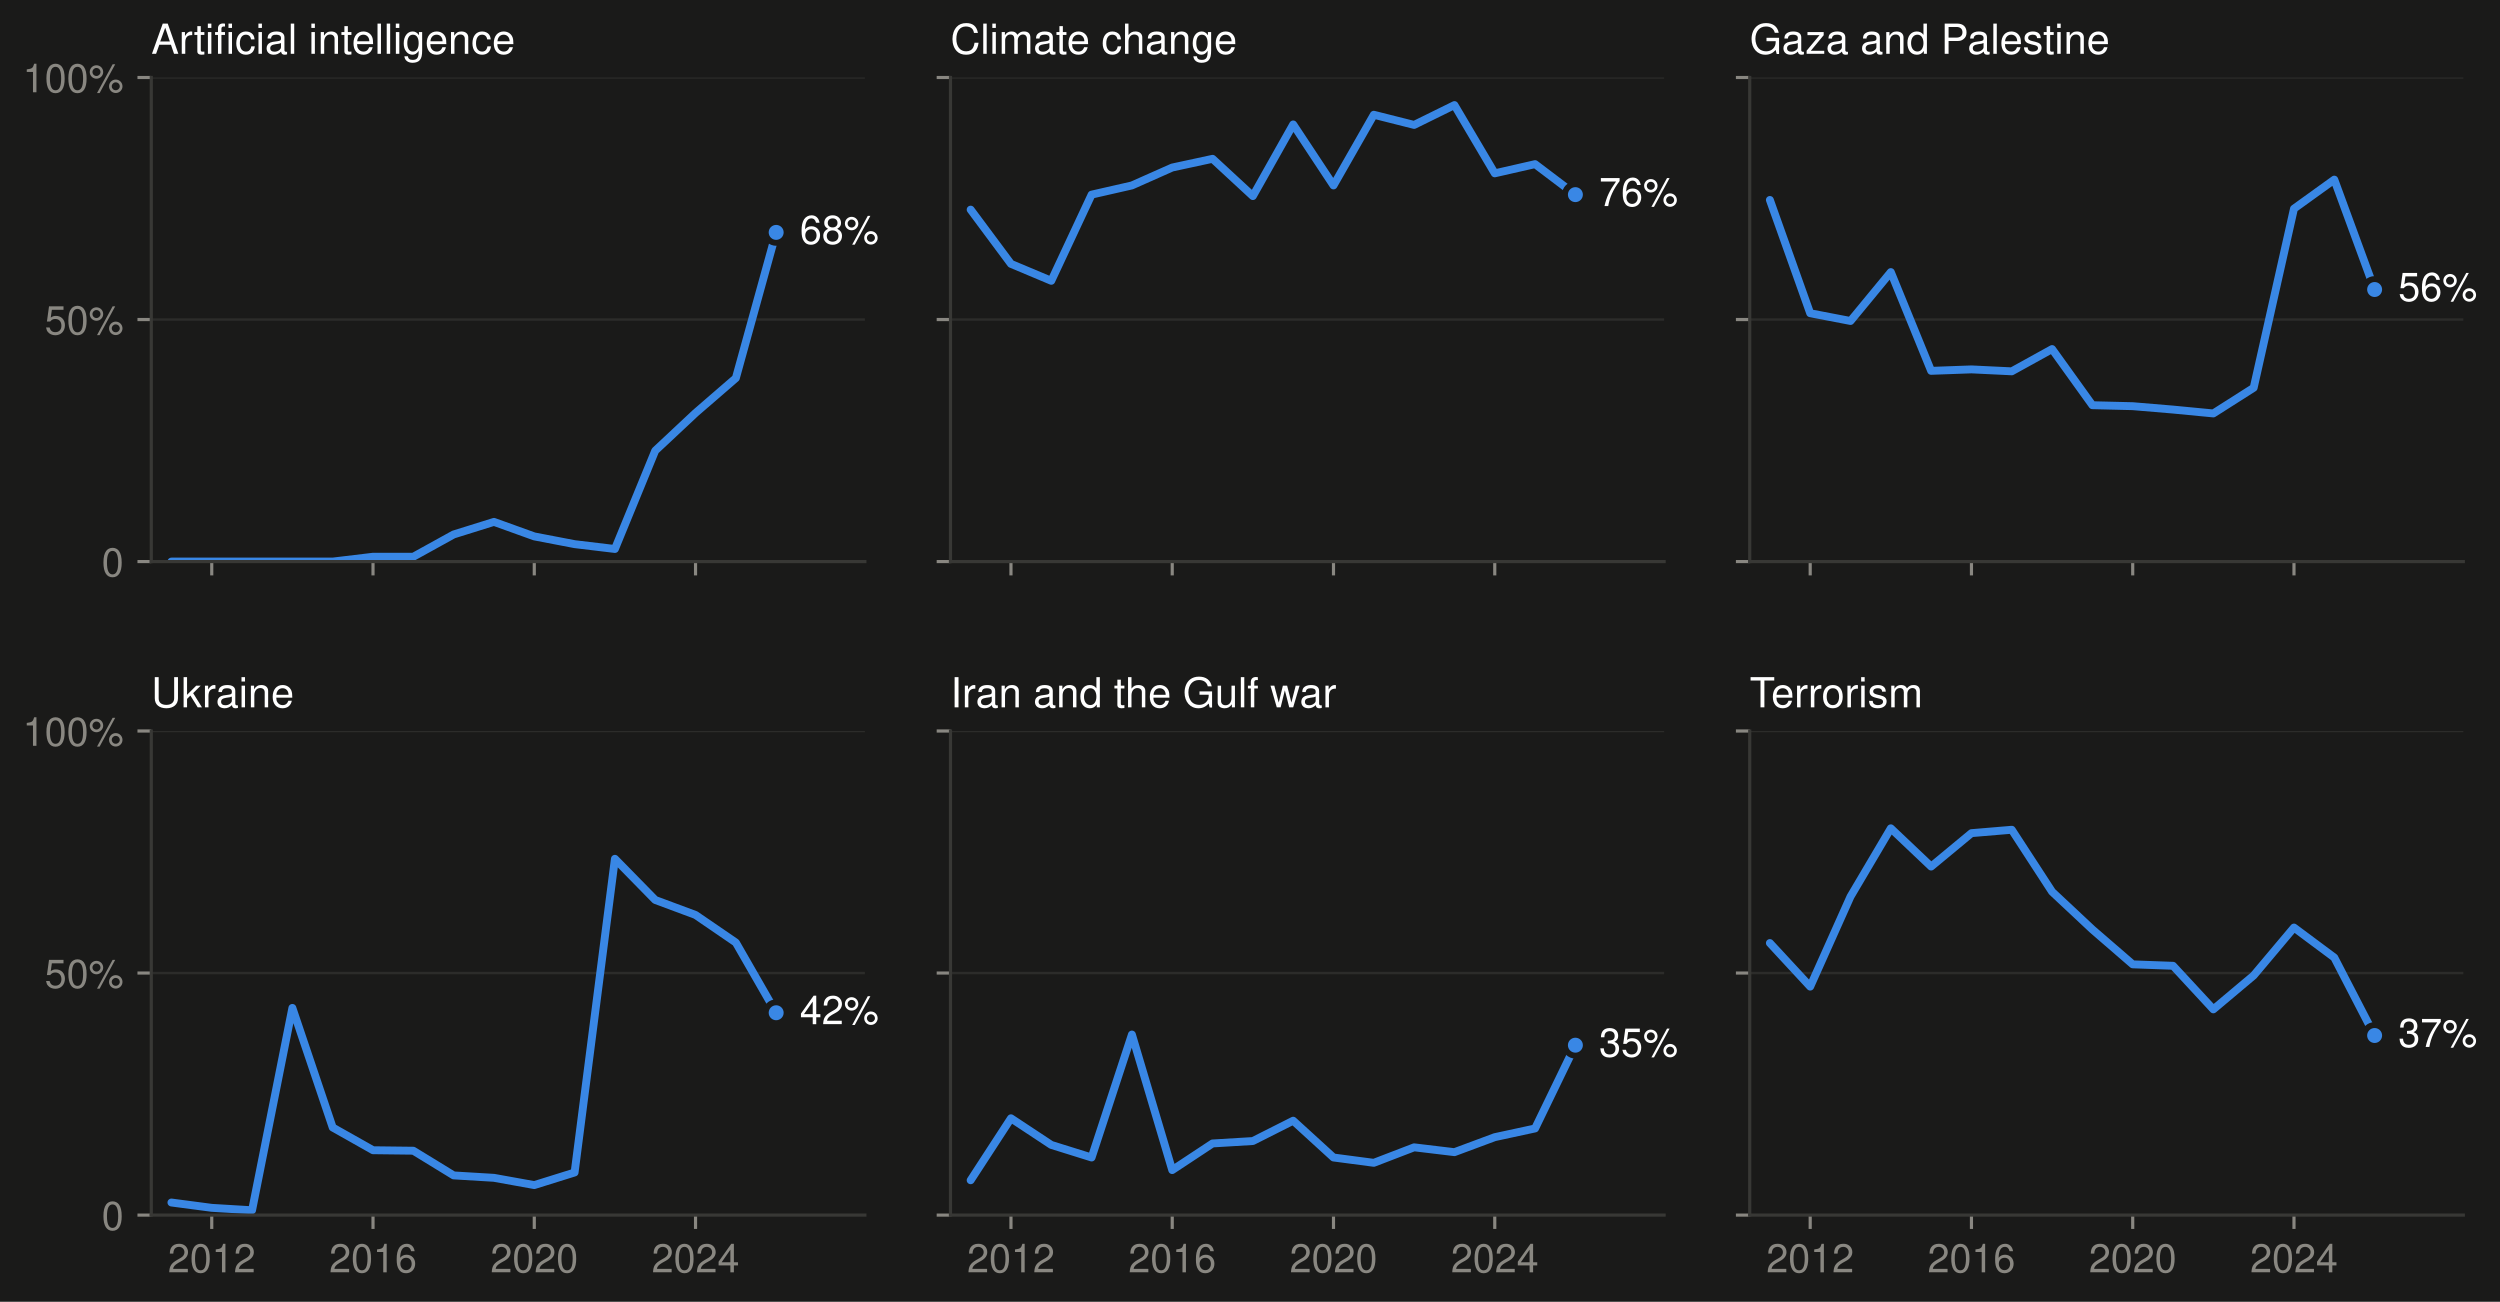
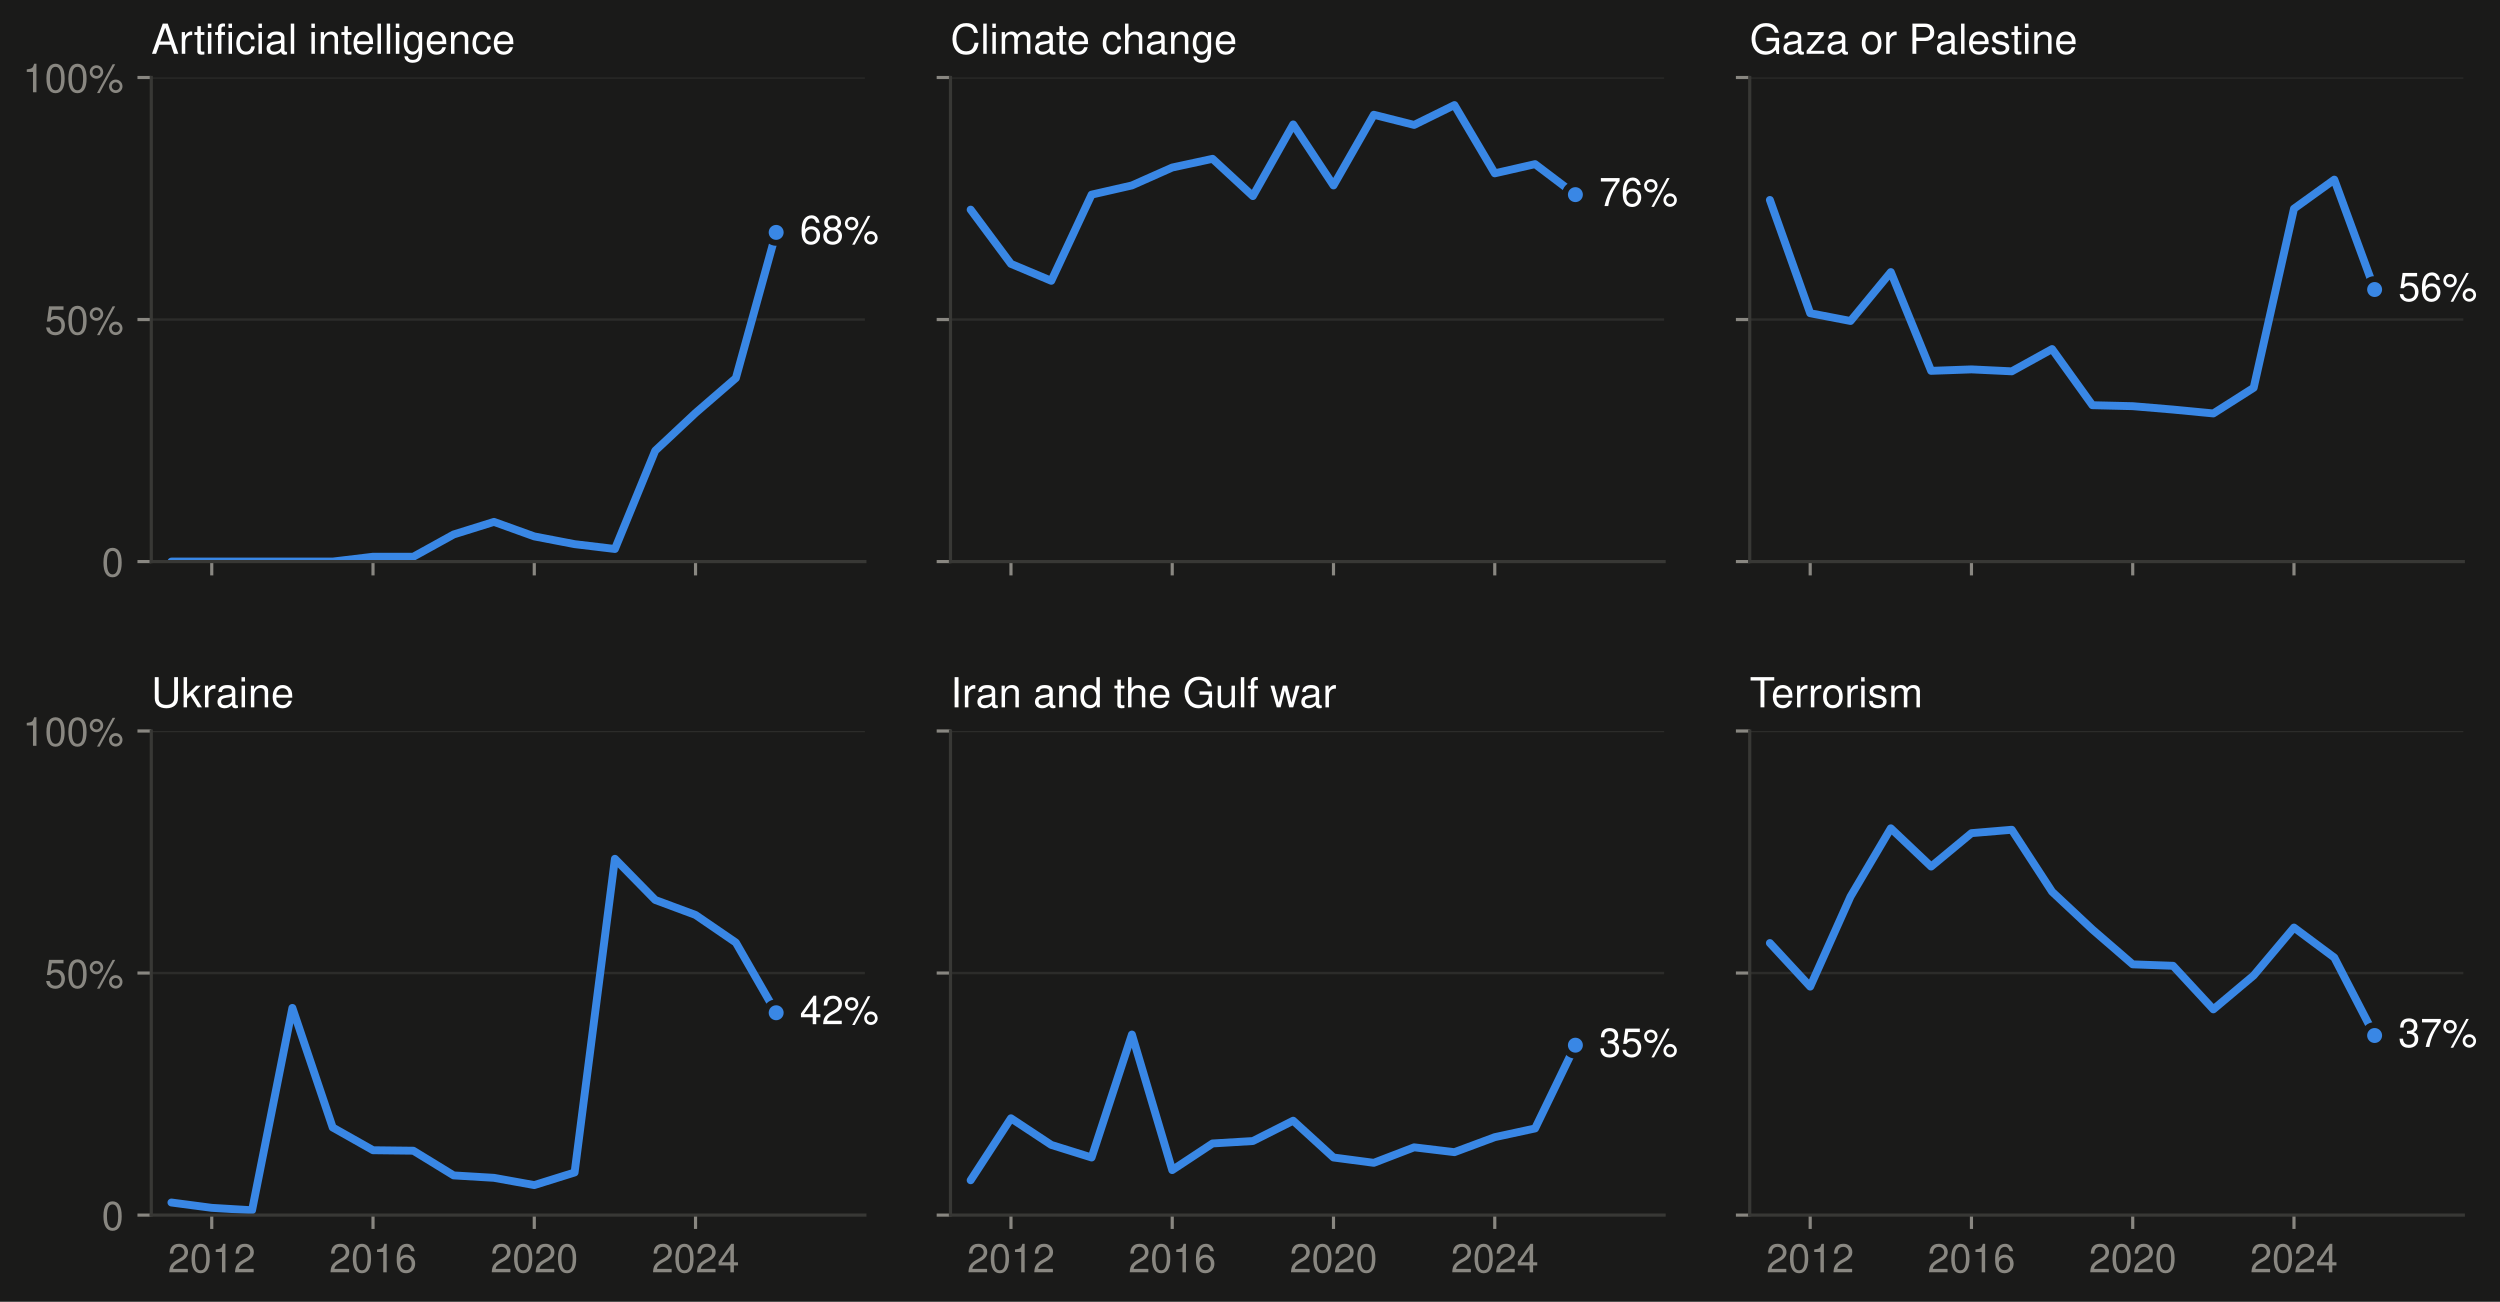
<svg xmlns="http://www.w3.org/2000/svg" xmlns:xlink="http://www.w3.org/1999/xlink" width="633.533pt" height="329.882pt" viewBox="0 0 633.533 329.882" version="1.1">
  <defs>
    <style type="text/css">*{stroke-linejoin: round; stroke-linecap: butt}</style>
  </defs>
  <g id="figure_1">
    <g id="patch_1">
      <path d="M 0 329.882  L 633.533 329.882  L 633.533 0  L 0 0  z " style="fill: #1a1a19" />
    </g>
    <g id="axes_1">
      <g id="patch_2">
        <path d="M 38.335 142.311  L 219.168 142.311  L 219.168 19.635  L 38.335 19.635  z " style="fill: #1a1a19" />
      </g>
      <g id="matplotlib.axis_1">
        <g id="xtick_1">
          <g id="line2d_1">
            <defs>
-               <path id="ma726ae2554" d="M 0 0  L 0 3.5  " style="stroke: #898781; stroke-width: 0.8" />
+               <path id="mb87c944e09" d="M 0 0  L 0 3.5  " style="stroke: #898781; stroke-width: 0.8" />
            </defs>
            <g>
-               <use xlink:href="#ma726ae2554" x="53.66" y="142.311" style="fill: #898781; stroke: #898781; stroke-width: 0.8" />
+               <use xlink:href="#mb87c944e09" x="53.66" y="142.311" style="fill: #898781; stroke: #898781; stroke-width: 0.8" />
            </g>
          </g>
        </g>
        <g id="xtick_2">
          <g id="line2d_2">
            <g>
-               <use xlink:href="#ma726ae2554" x="94.526" y="142.311" style="fill: #898781; stroke: #898781; stroke-width: 0.8" />
+               <use xlink:href="#mb87c944e09" x="94.526" y="142.311" style="fill: #898781; stroke: #898781; stroke-width: 0.8" />
            </g>
          </g>
        </g>
        <g id="xtick_3">
          <g id="line2d_3">
            <g>
-               <use xlink:href="#ma726ae2554" x="135.392" y="142.311" style="fill: #898781; stroke: #898781; stroke-width: 0.8" />
+               <use xlink:href="#mb87c944e09" x="135.392" y="142.311" style="fill: #898781; stroke: #898781; stroke-width: 0.8" />
            </g>
          </g>
        </g>
        <g id="xtick_4">
          <g id="line2d_4">
            <g>
-               <use xlink:href="#ma726ae2554" x="176.259" y="142.311" style="fill: #898781; stroke: #898781; stroke-width: 0.8" />
+               <use xlink:href="#mb87c944e09" x="176.259" y="142.311" style="fill: #898781; stroke: #898781; stroke-width: 0.8" />
            </g>
          </g>
        </g>
      </g>
      <g id="matplotlib.axis_2">
        <g id="ytick_1">
          <g id="line2d_5">
-             <path d="M 38.335 142.311  L 219.168 142.311  " clip-path="url(#pd59f620075)" style="fill: none; stroke: #2c2c2a; stroke-width: 0.6; stroke-linecap: square" />
+             <path d="M 38.335 142.311  L 219.168 142.311  " clip-path="url(#p9c3b462bc4)" style="fill: none; stroke: #2c2c2a; stroke-width: 0.6; stroke-linecap: square" />
          </g>
          <g id="line2d_6">
            <defs>
-               <path id="mee23d00503" d="M 0 0  L -3.5 0  " style="stroke: #898781; stroke-width: 0.8" />
+               <path id="m03879d7b79" d="M 0 0  L -3.5 0  " style="stroke: #898781; stroke-width: 0.8" />
            </defs>
            <g>
-               <use xlink:href="#mee23d00503" x="38.335" y="142.311" style="fill: #898781; stroke: #898781; stroke-width: 0.8" />
+               <use xlink:href="#m03879d7b79" x="38.335" y="142.311" style="fill: #898781; stroke: #898781; stroke-width: 0.8" />
            </g>
          </g>
          <g id="text_1">
            <text style="font-size: 10px; font-family: 'system-ui', '-apple-system', 'Segoe UI', 'Helvetica', 'Arial', 'DejaVu Sans', sans-serif; text-anchor: end; fill: #898781" x="31.335" y="146.061" transform="rotate(-0 31.335 146.0607)">0</text>
          </g>
        </g>
        <g id="ytick_2">
          <g id="line2d_7">
-             <path d="M 38.335 80.973  L 219.168 80.973  " clip-path="url(#pd59f620075)" style="fill: none; stroke: #2c2c2a; stroke-width: 0.6; stroke-linecap: square" />
+             <path d="M 38.335 80.973  L 219.168 80.973  " clip-path="url(#p9c3b462bc4)" style="fill: none; stroke: #2c2c2a; stroke-width: 0.6; stroke-linecap: square" />
          </g>
          <g id="line2d_8">
            <g>
-               <use xlink:href="#mee23d00503" x="38.335" y="80.973" style="fill: #898781; stroke: #898781; stroke-width: 0.8" />
+               <use xlink:href="#m03879d7b79" x="38.335" y="80.973" style="fill: #898781; stroke: #898781; stroke-width: 0.8" />
            </g>
          </g>
          <g id="text_2">
            <text style="font-size: 10px; font-family: 'system-ui', '-apple-system', 'Segoe UI', 'Helvetica', 'Arial', 'DejaVu Sans', sans-serif; text-anchor: end; fill: #898781" x="31.335" y="84.723" transform="rotate(-0 31.335 84.72287)">50%</text>
          </g>
        </g>
        <g id="ytick_3">
          <g id="line2d_9">
-             <path d="M 38.335 19.635  L 219.168 19.635  " clip-path="url(#pd59f620075)" style="fill: none; stroke: #2c2c2a; stroke-width: 0.6; stroke-linecap: square" />
+             <path d="M 38.335 19.635  L 219.168 19.635  " clip-path="url(#p9c3b462bc4)" style="fill: none; stroke: #2c2c2a; stroke-width: 0.6; stroke-linecap: square" />
          </g>
          <g id="line2d_10">
            <g>
-               <use xlink:href="#mee23d00503" x="38.335" y="19.635" style="fill: #898781; stroke: #898781; stroke-width: 0.8" />
+               <use xlink:href="#m03879d7b79" x="38.335" y="19.635" style="fill: #898781; stroke: #898781; stroke-width: 0.8" />
            </g>
          </g>
          <g id="text_3">
            <text style="font-size: 10px; font-family: 'system-ui', '-apple-system', 'Segoe UI', 'Helvetica', 'Arial', 'DejaVu Sans', sans-serif; text-anchor: end; fill: #898781" x="31.335" y="23.385" transform="rotate(-0 31.335 23.385)">100%</text>
          </g>
        </g>
      </g>
      <g id="line2d_11">
-         <path d="M 43.443 142.311  L 53.66 142.311  L 63.876 142.311  L 74.093 142.311  L 84.31 142.311  L 94.526 141.084  L 104.743 141.084  L 114.959 135.441  L 125.176 132.251  L 135.392 135.932  L 145.609 137.894  L 155.826 139.121  L 166.042 114.218  L 176.259 104.649  L 186.475 95.817  L 196.692 58.891  " clip-path="url(#pd59f620075)" style="fill: none; stroke: #3987e5; stroke-width: 2; stroke-linecap: round" />
+         <path d="M 43.443 142.311  L 53.66 142.311  L 63.876 142.311  L 74.093 142.311  L 84.31 142.311  L 94.526 141.084  L 104.743 141.084  L 114.959 135.441  L 125.176 132.251  L 135.392 135.932  L 145.609 137.894  L 155.826 139.121  L 166.042 114.218  L 176.259 104.649  L 186.475 95.817  L 196.692 58.891  " clip-path="url(#p9c3b462bc4)" style="fill: none; stroke: #3987e5; stroke-width: 2; stroke-linecap: round" />
      </g>
      <g id="patch_3">
        <path d="M 38.335 142.311  L 38.335 19.635  " style="fill: none; stroke: #383835; stroke-width: 0.8; stroke-linejoin: miter; stroke-linecap: square" />
      </g>
      <g id="patch_4">
        <path d="M 38.335 142.311  L 219.168 142.311  " style="fill: none; stroke: #383835; stroke-width: 0.8; stroke-linejoin: miter; stroke-linecap: square" />
      </g>
      <g id="PathCollection_1">
        <defs>
-           <path id="m881132ca81" d="M 0 2.646  C 0.702 2.646 1.375 2.367 1.871 1.871  C 2.367 1.375 2.646 0.702 2.646 0  C 2.646 -0.702 2.367 -1.375 1.871 -1.871  C 1.375 -2.367 0.702 -2.646 0 -2.646  C -0.702 -2.646 -1.375 -2.367 -1.871 -1.871  C -2.367 -1.375 -2.646 -0.702 -2.646 0  C -2.646 0.702 -2.367 1.375 -1.871 1.871  C -1.375 2.367 -0.702 2.646 0 2.646  z " style="stroke: #1a1a19; stroke-width: 1.5" />
+           <path id="mc6aaed400e" d="M 0 2.646  C 0.702 2.646 1.375 2.367 1.871 1.871  C 2.367 1.375 2.646 0.702 2.646 0  C 2.646 -0.702 2.367 -1.375 1.871 -1.871  C 1.375 -2.367 0.702 -2.646 0 -2.646  C -0.702 -2.646 -1.375 -2.367 -1.871 -1.871  C -2.367 -1.375 -2.646 -0.702 -2.646 0  C -2.646 0.702 -2.367 1.375 -1.871 1.871  C -1.375 2.367 -0.702 2.646 0 2.646  z " style="stroke: #1a1a19; stroke-width: 1.5" />
        </defs>
-         <g clip-path="url(#pd59f620075)">
-           <use xlink:href="#m881132ca81" x="196.692" y="58.891" style="fill: #3987e5; stroke: #1a1a19; stroke-width: 1.5" />
+         <g clip-path="url(#p9c3b462bc4)">
+           <use xlink:href="#mc6aaed400e" x="196.692" y="58.891" style="fill: #3987e5; stroke: #1a1a19; stroke-width: 1.5" />
        </g>
      </g>
      <g id="text_4">
        <text style="font-size: 10px; font-family: 'system-ui', '-apple-system', 'Segoe UI', 'Helvetica', 'Arial', 'DejaVu Sans', sans-serif; text-anchor: start; fill: #ffffff" x="202.692" y="61.792" transform="rotate(-0 202.6919 61.79163)">68%</text>
      </g>
      <g id="text_5">
        <text style="font-size: 10.5px; font-family: 'system-ui', '-apple-system', 'Segoe UI', 'Helvetica', 'Arial', 'DejaVu Sans', sans-serif; text-anchor: start; fill: #ffffff" x="38.335" y="13.635" transform="rotate(-0 38.335 13.635)">Artificial intelligence</text>
      </g>
    </g>
    <g id="axes_2">
      <g id="patch_5">
        <path d="M 240.868 142.311  L 421.702 142.311  L 421.702 19.635  L 240.868 19.635  z " style="fill: #1a1a19" />
      </g>
      <g id="matplotlib.axis_3">
        <g id="xtick_5">
          <g id="line2d_12">
            <g>
-               <use xlink:href="#ma726ae2554" x="256.193" y="142.311" style="fill: #898781; stroke: #898781; stroke-width: 0.8" />
+               <use xlink:href="#mb87c944e09" x="256.193" y="142.311" style="fill: #898781; stroke: #898781; stroke-width: 0.8" />
            </g>
          </g>
        </g>
        <g id="xtick_6">
          <g id="line2d_13">
            <g>
-               <use xlink:href="#ma726ae2554" x="297.059" y="142.311" style="fill: #898781; stroke: #898781; stroke-width: 0.8" />
+               <use xlink:href="#mb87c944e09" x="297.059" y="142.311" style="fill: #898781; stroke: #898781; stroke-width: 0.8" />
            </g>
          </g>
        </g>
        <g id="xtick_7">
          <g id="line2d_14">
            <g>
-               <use xlink:href="#ma726ae2554" x="337.926" y="142.311" style="fill: #898781; stroke: #898781; stroke-width: 0.8" />
+               <use xlink:href="#mb87c944e09" x="337.926" y="142.311" style="fill: #898781; stroke: #898781; stroke-width: 0.8" />
            </g>
          </g>
        </g>
        <g id="xtick_8">
          <g id="line2d_15">
            <g>
-               <use xlink:href="#ma726ae2554" x="378.792" y="142.311" style="fill: #898781; stroke: #898781; stroke-width: 0.8" />
+               <use xlink:href="#mb87c944e09" x="378.792" y="142.311" style="fill: #898781; stroke: #898781; stroke-width: 0.8" />
            </g>
          </g>
        </g>
      </g>
      <g id="matplotlib.axis_4">
        <g id="ytick_4">
          <g id="line2d_16">
-             <path d="M 240.868 142.311  L 421.702 142.311  " clip-path="url(#pea422a3d32)" style="fill: none; stroke: #2c2c2a; stroke-width: 0.6; stroke-linecap: square" />
+             <path d="M 240.868 142.311  L 421.702 142.311  " clip-path="url(#pe87f62fcb1)" style="fill: none; stroke: #2c2c2a; stroke-width: 0.6; stroke-linecap: square" />
          </g>
          <g id="line2d_17">
            <g>
-               <use xlink:href="#mee23d00503" x="240.868" y="142.311" style="fill: #898781; stroke: #898781; stroke-width: 0.8" />
+               <use xlink:href="#m03879d7b79" x="240.868" y="142.311" style="fill: #898781; stroke: #898781; stroke-width: 0.8" />
            </g>
          </g>
        </g>
        <g id="ytick_5">
          <g id="line2d_18">
-             <path d="M 240.868 80.973  L 421.702 80.973  " clip-path="url(#pea422a3d32)" style="fill: none; stroke: #2c2c2a; stroke-width: 0.6; stroke-linecap: square" />
+             <path d="M 240.868 80.973  L 421.702 80.973  " clip-path="url(#pe87f62fcb1)" style="fill: none; stroke: #2c2c2a; stroke-width: 0.6; stroke-linecap: square" />
          </g>
          <g id="line2d_19">
            <g>
-               <use xlink:href="#mee23d00503" x="240.868" y="80.973" style="fill: #898781; stroke: #898781; stroke-width: 0.8" />
+               <use xlink:href="#m03879d7b79" x="240.868" y="80.973" style="fill: #898781; stroke: #898781; stroke-width: 0.8" />
            </g>
          </g>
        </g>
        <g id="ytick_6">
          <g id="line2d_20">
-             <path d="M 240.868 19.635  L 421.702 19.635  " clip-path="url(#pea422a3d32)" style="fill: none; stroke: #2c2c2a; stroke-width: 0.6; stroke-linecap: square" />
+             <path d="M 240.868 19.635  L 421.702 19.635  " clip-path="url(#pe87f62fcb1)" style="fill: none; stroke: #2c2c2a; stroke-width: 0.6; stroke-linecap: square" />
          </g>
          <g id="line2d_21">
            <g>
-               <use xlink:href="#mee23d00503" x="240.868" y="19.635" style="fill: #898781; stroke: #898781; stroke-width: 0.8" />
+               <use xlink:href="#m03879d7b79" x="240.868" y="19.635" style="fill: #898781; stroke: #898781; stroke-width: 0.8" />
            </g>
          </g>
        </g>
      </g>
      <g id="line2d_22">
-         <path d="M 245.977 53.125  L 256.193 66.865  L 266.41 71.159  L 276.626 49.323  L 286.843 46.992  L 297.059 42.453  L 307.276 40.245  L 317.493 49.691  L 327.709 31.535  L 337.926 46.992  L 348.142 29.081  L 358.359 31.657  L 368.575 26.628  L 378.792 43.925  L 389.009 41.594  L 399.225 49.323  " clip-path="url(#pea422a3d32)" style="fill: none; stroke: #3987e5; stroke-width: 2; stroke-linecap: round" />
+         <path d="M 245.977 53.125  L 256.193 66.865  L 266.41 71.159  L 276.626 49.323  L 286.843 46.992  L 297.059 42.453  L 307.276 40.245  L 317.493 49.691  L 327.709 31.535  L 337.926 46.992  L 348.142 29.081  L 358.359 31.657  L 368.575 26.628  L 378.792 43.925  L 389.009 41.594  L 399.225 49.323  " clip-path="url(#pe87f62fcb1)" style="fill: none; stroke: #3987e5; stroke-width: 2; stroke-linecap: round" />
      </g>
      <g id="patch_6">
        <path d="M 240.868 142.311  L 240.868 19.635  " style="fill: none; stroke: #383835; stroke-width: 0.8; stroke-linejoin: miter; stroke-linecap: square" />
      </g>
      <g id="patch_7">
        <path d="M 240.868 142.311  L 421.702 142.311  " style="fill: none; stroke: #383835; stroke-width: 0.8; stroke-linejoin: miter; stroke-linecap: square" />
      </g>
      <g id="PathCollection_2">
-         <g clip-path="url(#pea422a3d32)">
-           <use xlink:href="#m881132ca81" x="399.225" y="49.323" style="fill: #3987e5; stroke: #1a1a19; stroke-width: 1.5" />
+         <g clip-path="url(#pe87f62fcb1)">
+           <use xlink:href="#mc6aaed400e" x="399.225" y="49.323" style="fill: #3987e5; stroke: #1a1a19; stroke-width: 1.5" />
        </g>
      </g>
      <g id="text_6">
        <text style="font-size: 10px; font-family: 'system-ui', '-apple-system', 'Segoe UI', 'Helvetica', 'Arial', 'DejaVu Sans', sans-serif; text-anchor: start; fill: #ffffff" x="405.225" y="52.223" transform="rotate(-0 405.2252 52.22292)">76%</text>
      </g>
      <g id="text_7">
        <text style="font-size: 10.5px; font-family: 'system-ui', '-apple-system', 'Segoe UI', 'Helvetica', 'Arial', 'DejaVu Sans', sans-serif; text-anchor: start; fill: #ffffff" x="240.868" y="13.635" transform="rotate(-0 240.8683 13.635)">Climate change</text>
      </g>
    </g>
    <g id="axes_3">
      <g id="patch_8">
        <path d="M 443.402 142.311  L 624.235 142.311  L 624.235 19.635  L 443.402 19.635  z " style="fill: #1a1a19" />
      </g>
      <g id="matplotlib.axis_5">
        <g id="xtick_9">
          <g id="line2d_23">
            <g>
-               <use xlink:href="#ma726ae2554" x="458.727" y="142.311" style="fill: #898781; stroke: #898781; stroke-width: 0.8" />
+               <use xlink:href="#mb87c944e09" x="458.727" y="142.311" style="fill: #898781; stroke: #898781; stroke-width: 0.8" />
            </g>
          </g>
        </g>
        <g id="xtick_10">
          <g id="line2d_24">
            <g>
-               <use xlink:href="#ma726ae2554" x="499.593" y="142.311" style="fill: #898781; stroke: #898781; stroke-width: 0.8" />
+               <use xlink:href="#mb87c944e09" x="499.593" y="142.311" style="fill: #898781; stroke: #898781; stroke-width: 0.8" />
            </g>
          </g>
        </g>
        <g id="xtick_11">
          <g id="line2d_25">
            <g>
-               <use xlink:href="#ma726ae2554" x="540.459" y="142.311" style="fill: #898781; stroke: #898781; stroke-width: 0.8" />
+               <use xlink:href="#mb87c944e09" x="540.459" y="142.311" style="fill: #898781; stroke: #898781; stroke-width: 0.8" />
            </g>
          </g>
        </g>
        <g id="xtick_12">
          <g id="line2d_26">
            <g>
-               <use xlink:href="#ma726ae2554" x="581.325" y="142.311" style="fill: #898781; stroke: #898781; stroke-width: 0.8" />
+               <use xlink:href="#mb87c944e09" x="581.325" y="142.311" style="fill: #898781; stroke: #898781; stroke-width: 0.8" />
            </g>
          </g>
        </g>
      </g>
      <g id="matplotlib.axis_6">
        <g id="ytick_7">
          <g id="line2d_27">
-             <path d="M 443.402 142.311  L 624.235 142.311  " clip-path="url(#pa1d154c03e)" style="fill: none; stroke: #2c2c2a; stroke-width: 0.6; stroke-linecap: square" />
+             <path d="M 443.402 142.311  L 624.235 142.311  " clip-path="url(#p5ecf26001d)" style="fill: none; stroke: #2c2c2a; stroke-width: 0.6; stroke-linecap: square" />
          </g>
          <g id="line2d_28">
            <g>
-               <use xlink:href="#mee23d00503" x="443.402" y="142.311" style="fill: #898781; stroke: #898781; stroke-width: 0.8" />
+               <use xlink:href="#m03879d7b79" x="443.402" y="142.311" style="fill: #898781; stroke: #898781; stroke-width: 0.8" />
            </g>
          </g>
        </g>
        <g id="ytick_8">
          <g id="line2d_29">
-             <path d="M 443.402 80.973  L 624.235 80.973  " clip-path="url(#pa1d154c03e)" style="fill: none; stroke: #2c2c2a; stroke-width: 0.6; stroke-linecap: square" />
+             <path d="M 443.402 80.973  L 624.235 80.973  " clip-path="url(#p5ecf26001d)" style="fill: none; stroke: #2c2c2a; stroke-width: 0.6; stroke-linecap: square" />
          </g>
          <g id="line2d_30">
            <g>
-               <use xlink:href="#mee23d00503" x="443.402" y="80.973" style="fill: #898781; stroke: #898781; stroke-width: 0.8" />
+               <use xlink:href="#m03879d7b79" x="443.402" y="80.973" style="fill: #898781; stroke: #898781; stroke-width: 0.8" />
            </g>
          </g>
        </g>
        <g id="ytick_9">
          <g id="line2d_31">
-             <path d="M 443.402 19.635  L 624.235 19.635  " clip-path="url(#pa1d154c03e)" style="fill: none; stroke: #2c2c2a; stroke-width: 0.6; stroke-linecap: square" />
+             <path d="M 443.402 19.635  L 624.235 19.635  " clip-path="url(#p5ecf26001d)" style="fill: none; stroke: #2c2c2a; stroke-width: 0.6; stroke-linecap: square" />
          </g>
          <g id="line2d_32">
            <g>
-               <use xlink:href="#mee23d00503" x="443.402" y="19.635" style="fill: #898781; stroke: #898781; stroke-width: 0.8" />
+               <use xlink:href="#m03879d7b79" x="443.402" y="19.635" style="fill: #898781; stroke: #898781; stroke-width: 0.8" />
            </g>
          </g>
        </g>
      </g>
      <g id="line2d_33">
-         <path d="M 448.51 50.672  L 458.727 79.378  L 468.943 81.341  L 479.16 68.951  L 489.376 93.977  L 499.593 93.608  L 509.809 94.099  L 520.026 88.456  L 530.243 102.686  L 540.459 102.932  L 550.676 103.791  L 560.892 104.772  L 571.109 98.27  L 581.325 52.88  L 591.542 45.52  L 601.759 73.367  " clip-path="url(#pa1d154c03e)" style="fill: none; stroke: #3987e5; stroke-width: 2; stroke-linecap: round" />
+         <path d="M 448.51 50.672  L 458.727 79.378  L 468.943 81.341  L 479.16 68.951  L 489.376 93.977  L 499.593 93.608  L 509.809 94.099  L 520.026 88.456  L 530.243 102.686  L 540.459 102.932  L 550.676 103.791  L 560.892 104.772  L 571.109 98.27  L 581.325 52.88  L 591.542 45.52  L 601.759 73.367  " clip-path="url(#p5ecf26001d)" style="fill: none; stroke: #3987e5; stroke-width: 2; stroke-linecap: round" />
      </g>
      <g id="patch_9">
        <path d="M 443.402 142.311  L 443.402 19.635  " style="fill: none; stroke: #383835; stroke-width: 0.8; stroke-linejoin: miter; stroke-linecap: square" />
      </g>
      <g id="patch_10">
        <path d="M 443.402 142.311  L 624.235 142.311  " style="fill: none; stroke: #383835; stroke-width: 0.8; stroke-linejoin: miter; stroke-linecap: square" />
      </g>
      <g id="PathCollection_3">
-         <g clip-path="url(#pa1d154c03e)">
-           <use xlink:href="#m881132ca81" x="601.759" y="73.367" style="fill: #3987e5; stroke: #1a1a19; stroke-width: 1.5" />
+         <g clip-path="url(#p5ecf26001d)">
+           <use xlink:href="#mc6aaed400e" x="601.759" y="73.367" style="fill: #3987e5; stroke: #1a1a19; stroke-width: 1.5" />
        </g>
      </g>
      <g id="text_8">
        <text style="font-size: 10px; font-family: 'system-ui', '-apple-system', 'Segoe UI', 'Helvetica', 'Arial', 'DejaVu Sans', sans-serif; text-anchor: start; fill: #ffffff" x="607.759" y="76.267" transform="rotate(-0 607.7585 76.26737)">56%</text>
      </g>
      <g id="text_9">
-         <text style="font-size: 10.5px; font-family: 'system-ui', '-apple-system', 'Segoe UI', 'Helvetica', 'Arial', 'DejaVu Sans', sans-serif; text-anchor: start; fill: #ffffff" x="443.402" y="13.635" transform="rotate(-0 443.4017 13.635)">Gaza and Palestine</text>
+         <text style="font-size: 10.5px; font-family: 'system-ui', '-apple-system', 'Segoe UI', 'Helvetica', 'Arial', 'DejaVu Sans', sans-serif; text-anchor: start; fill: #ffffff" x="443.402" y="13.635" transform="rotate(-0 443.4017 13.635)">Gaza or Palestine</text>
      </g>
    </g>
    <g id="axes_4">
      <g id="patch_11">
        <path d="M 38.335 307.923  L 219.168 307.923  L 219.168 185.247  L 38.335 185.247  z " style="fill: #1a1a19" />
      </g>
      <g id="matplotlib.axis_7">
        <g id="xtick_13">
          <g id="line2d_34">
            <g>
-               <use xlink:href="#ma726ae2554" x="53.66" y="307.923" style="fill: #898781; stroke: #898781; stroke-width: 0.8" />
+               <use xlink:href="#mb87c944e09" x="53.66" y="307.923" style="fill: #898781; stroke: #898781; stroke-width: 0.8" />
            </g>
          </g>
          <g id="text_10">
            <text style="font-size: 10px; font-family: 'system-ui', '-apple-system', 'Segoe UI', 'Helvetica', 'Arial', 'DejaVu Sans', sans-serif; text-anchor: middle; fill: #898781" x="53.66" y="322.423" transform="rotate(-0 53.65986 322.423)">2012</text>
          </g>
        </g>
        <g id="xtick_14">
          <g id="line2d_35">
            <g>
-               <use xlink:href="#ma726ae2554" x="94.526" y="307.923" style="fill: #898781; stroke: #898781; stroke-width: 0.8" />
+               <use xlink:href="#mb87c944e09" x="94.526" y="307.923" style="fill: #898781; stroke: #898781; stroke-width: 0.8" />
            </g>
          </g>
          <g id="text_11">
            <text style="font-size: 10px; font-family: 'system-ui', '-apple-system', 'Segoe UI', 'Helvetica', 'Arial', 'DejaVu Sans', sans-serif; text-anchor: middle; fill: #898781" x="94.526" y="322.423" transform="rotate(-0 94.52615 322.423)">2016</text>
          </g>
        </g>
        <g id="xtick_15">
          <g id="line2d_36">
            <g>
-               <use xlink:href="#ma726ae2554" x="135.392" y="307.923" style="fill: #898781; stroke: #898781; stroke-width: 0.8" />
+               <use xlink:href="#mb87c944e09" x="135.392" y="307.923" style="fill: #898781; stroke: #898781; stroke-width: 0.8" />
            </g>
          </g>
          <g id="text_12">
            <text style="font-size: 10px; font-family: 'system-ui', '-apple-system', 'Segoe UI', 'Helvetica', 'Arial', 'DejaVu Sans', sans-serif; text-anchor: middle; fill: #898781" x="135.392" y="322.423" transform="rotate(-0 135.3924 322.423)">2020</text>
          </g>
        </g>
        <g id="xtick_16">
          <g id="line2d_37">
            <g>
-               <use xlink:href="#ma726ae2554" x="176.259" y="307.923" style="fill: #898781; stroke: #898781; stroke-width: 0.8" />
+               <use xlink:href="#mb87c944e09" x="176.259" y="307.923" style="fill: #898781; stroke: #898781; stroke-width: 0.8" />
            </g>
          </g>
          <g id="text_13">
            <text style="font-size: 10px; font-family: 'system-ui', '-apple-system', 'Segoe UI', 'Helvetica', 'Arial', 'DejaVu Sans', sans-serif; text-anchor: middle; fill: #898781" x="176.259" y="322.423" transform="rotate(-0 176.2587 322.423)">2024</text>
          </g>
        </g>
      </g>
      <g id="matplotlib.axis_8">
        <g id="ytick_10">
          <g id="line2d_38">
-             <path d="M 38.335 307.923  L 219.168 307.923  " clip-path="url(#p435addb6c6)" style="fill: none; stroke: #2c2c2a; stroke-width: 0.6; stroke-linecap: square" />
+             <path d="M 38.335 307.923  L 219.168 307.923  " clip-path="url(#pa918c63075)" style="fill: none; stroke: #2c2c2a; stroke-width: 0.6; stroke-linecap: square" />
          </g>
          <g id="line2d_39">
            <g>
-               <use xlink:href="#mee23d00503" x="38.335" y="307.923" style="fill: #898781; stroke: #898781; stroke-width: 0.8" />
+               <use xlink:href="#m03879d7b79" x="38.335" y="307.923" style="fill: #898781; stroke: #898781; stroke-width: 0.8" />
            </g>
          </g>
          <g id="text_14">
            <text style="font-size: 10px; font-family: 'system-ui', '-apple-system', 'Segoe UI', 'Helvetica', 'Arial', 'DejaVu Sans', sans-serif; text-anchor: end; fill: #898781" x="31.335" y="311.673" transform="rotate(-0 31.335 311.673)">0</text>
          </g>
        </g>
        <g id="ytick_11">
          <g id="line2d_40">
-             <path d="M 38.335 246.585  L 219.168 246.585  " clip-path="url(#p435addb6c6)" style="fill: none; stroke: #2c2c2a; stroke-width: 0.6; stroke-linecap: square" />
+             <path d="M 38.335 246.585  L 219.168 246.585  " clip-path="url(#pa918c63075)" style="fill: none; stroke: #2c2c2a; stroke-width: 0.6; stroke-linecap: square" />
          </g>
          <g id="line2d_41">
            <g>
-               <use xlink:href="#mee23d00503" x="38.335" y="246.585" style="fill: #898781; stroke: #898781; stroke-width: 0.8" />
+               <use xlink:href="#m03879d7b79" x="38.335" y="246.585" style="fill: #898781; stroke: #898781; stroke-width: 0.8" />
            </g>
          </g>
          <g id="text_15">
            <text style="font-size: 10px; font-family: 'system-ui', '-apple-system', 'Segoe UI', 'Helvetica', 'Arial', 'DejaVu Sans', sans-serif; text-anchor: end; fill: #898781" x="31.335" y="250.335" transform="rotate(-0 31.335 250.3351)">50%</text>
          </g>
        </g>
        <g id="ytick_12">
          <g id="line2d_42">
-             <path d="M 38.335 185.247  L 219.168 185.247  " clip-path="url(#p435addb6c6)" style="fill: none; stroke: #2c2c2a; stroke-width: 0.6; stroke-linecap: square" />
+             <path d="M 38.335 185.247  L 219.168 185.247  " clip-path="url(#pa918c63075)" style="fill: none; stroke: #2c2c2a; stroke-width: 0.6; stroke-linecap: square" />
          </g>
          <g id="line2d_43">
            <g>
-               <use xlink:href="#mee23d00503" x="38.335" y="185.247" style="fill: #898781; stroke: #898781; stroke-width: 0.8" />
+               <use xlink:href="#m03879d7b79" x="38.335" y="185.247" style="fill: #898781; stroke: #898781; stroke-width: 0.8" />
            </g>
          </g>
          <g id="text_16">
            <text style="font-size: 10px; font-family: 'system-ui', '-apple-system', 'Segoe UI', 'Helvetica', 'Arial', 'DejaVu Sans', sans-serif; text-anchor: end; fill: #898781" x="31.335" y="188.997" transform="rotate(-0 31.335 188.9973)">100%</text>
          </g>
        </g>
      </g>
      <g id="line2d_44">
-         <path d="M 43.443 304.733  L 53.66 306.083  L 63.876 306.696  L 74.093 255.418  L 84.31 285.719  L 94.526 291.484  L 104.743 291.607  L 114.959 297.864  L 125.176 298.477  L 135.392 300.317  L 145.609 297.128  L 155.826 217.634  L 166.042 228.061  L 176.259 231.864  L 186.475 238.857  L 196.692 256.645  " clip-path="url(#p435addb6c6)" style="fill: none; stroke: #3987e5; stroke-width: 2; stroke-linecap: round" />
+         <path d="M 43.443 304.733  L 53.66 306.083  L 63.876 306.696  L 74.093 255.418  L 84.31 285.719  L 94.526 291.484  L 104.743 291.607  L 114.959 297.864  L 125.176 298.477  L 135.392 300.317  L 145.609 297.128  L 155.826 217.634  L 166.042 228.061  L 176.259 231.864  L 186.475 238.857  L 196.692 256.645  " clip-path="url(#pa918c63075)" style="fill: none; stroke: #3987e5; stroke-width: 2; stroke-linecap: round" />
      </g>
      <g id="patch_12">
        <path d="M 38.335 307.923  L 38.335 185.247  " style="fill: none; stroke: #383835; stroke-width: 0.8; stroke-linejoin: miter; stroke-linecap: square" />
      </g>
      <g id="patch_13">
        <path d="M 38.335 307.923  L 219.168 307.923  " style="fill: none; stroke: #383835; stroke-width: 0.8; stroke-linejoin: miter; stroke-linecap: square" />
      </g>
      <g id="PathCollection_4">
-         <g clip-path="url(#p435addb6c6)">
-           <use xlink:href="#m881132ca81" x="196.692" y="256.645" style="fill: #3987e5; stroke: #1a1a19; stroke-width: 1.5" />
+         <g clip-path="url(#pa918c63075)">
+           <use xlink:href="#mc6aaed400e" x="196.692" y="256.645" style="fill: #3987e5; stroke: #1a1a19; stroke-width: 1.5" />
        </g>
      </g>
      <g id="text_17">
        <text style="font-size: 10px; font-family: 'system-ui', '-apple-system', 'Segoe UI', 'Helvetica', 'Arial', 'DejaVu Sans', sans-serif; text-anchor: start; fill: #ffffff" x="202.692" y="259.545" transform="rotate(-0 202.6919 259.5449)">42%</text>
      </g>
      <g id="text_18">
        <text style="font-size: 10.5px; font-family: 'system-ui', '-apple-system', 'Segoe UI', 'Helvetica', 'Arial', 'DejaVu Sans', sans-serif; text-anchor: start; fill: #ffffff" x="38.335" y="179.247" transform="rotate(-0 38.335 179.2473)">Ukraine</text>
      </g>
    </g>
    <g id="axes_5">
      <g id="patch_14">
        <path d="M 240.868 307.923  L 421.702 307.923  L 421.702 185.247  L 240.868 185.247  z " style="fill: #1a1a19" />
      </g>
      <g id="matplotlib.axis_9">
        <g id="xtick_17">
          <g id="line2d_45">
            <g>
-               <use xlink:href="#ma726ae2554" x="256.193" y="307.923" style="fill: #898781; stroke: #898781; stroke-width: 0.8" />
+               <use xlink:href="#mb87c944e09" x="256.193" y="307.923" style="fill: #898781; stroke: #898781; stroke-width: 0.8" />
            </g>
          </g>
          <g id="text_19">
            <text style="font-size: 10px; font-family: 'system-ui', '-apple-system', 'Segoe UI', 'Helvetica', 'Arial', 'DejaVu Sans', sans-serif; text-anchor: middle; fill: #898781" x="256.193" y="322.423" transform="rotate(-0 256.1932 322.423)">2012</text>
          </g>
        </g>
        <g id="xtick_18">
          <g id="line2d_46">
            <g>
-               <use xlink:href="#ma726ae2554" x="297.059" y="307.923" style="fill: #898781; stroke: #898781; stroke-width: 0.8" />
+               <use xlink:href="#mb87c944e09" x="297.059" y="307.923" style="fill: #898781; stroke: #898781; stroke-width: 0.8" />
            </g>
          </g>
          <g id="text_20">
            <text style="font-size: 10px; font-family: 'system-ui', '-apple-system', 'Segoe UI', 'Helvetica', 'Arial', 'DejaVu Sans', sans-serif; text-anchor: middle; fill: #898781" x="297.059" y="322.423" transform="rotate(-0 297.0595 322.423)">2016</text>
          </g>
        </g>
        <g id="xtick_19">
          <g id="line2d_47">
            <g>
-               <use xlink:href="#ma726ae2554" x="337.926" y="307.923" style="fill: #898781; stroke: #898781; stroke-width: 0.8" />
+               <use xlink:href="#mb87c944e09" x="337.926" y="307.923" style="fill: #898781; stroke: #898781; stroke-width: 0.8" />
            </g>
          </g>
          <g id="text_21">
            <text style="font-size: 10px; font-family: 'system-ui', '-apple-system', 'Segoe UI', 'Helvetica', 'Arial', 'DejaVu Sans', sans-serif; text-anchor: middle; fill: #898781" x="337.926" y="322.423" transform="rotate(-0 337.9258 322.423)">2020</text>
          </g>
        </g>
        <g id="xtick_20">
          <g id="line2d_48">
            <g>
-               <use xlink:href="#ma726ae2554" x="378.792" y="307.923" style="fill: #898781; stroke: #898781; stroke-width: 0.8" />
+               <use xlink:href="#mb87c944e09" x="378.792" y="307.923" style="fill: #898781; stroke: #898781; stroke-width: 0.8" />
            </g>
          </g>
          <g id="text_22">
            <text style="font-size: 10px; font-family: 'system-ui', '-apple-system', 'Segoe UI', 'Helvetica', 'Arial', 'DejaVu Sans', sans-serif; text-anchor: middle; fill: #898781" x="378.792" y="322.423" transform="rotate(-0 378.7921 322.423)">2024</text>
          </g>
        </g>
      </g>
      <g id="matplotlib.axis_10">
        <g id="ytick_13">
          <g id="line2d_49">
-             <path d="M 240.868 307.923  L 421.702 307.923  " clip-path="url(#p71b758afc8)" style="fill: none; stroke: #2c2c2a; stroke-width: 0.6; stroke-linecap: square" />
+             <path d="M 240.868 307.923  L 421.702 307.923  " clip-path="url(#pc735c4b510)" style="fill: none; stroke: #2c2c2a; stroke-width: 0.6; stroke-linecap: square" />
          </g>
          <g id="line2d_50">
            <g>
-               <use xlink:href="#mee23d00503" x="240.868" y="307.923" style="fill: #898781; stroke: #898781; stroke-width: 0.8" />
+               <use xlink:href="#m03879d7b79" x="240.868" y="307.923" style="fill: #898781; stroke: #898781; stroke-width: 0.8" />
            </g>
          </g>
        </g>
        <g id="ytick_14">
          <g id="line2d_51">
-             <path d="M 240.868 246.585  L 421.702 246.585  " clip-path="url(#p71b758afc8)" style="fill: none; stroke: #2c2c2a; stroke-width: 0.6; stroke-linecap: square" />
+             <path d="M 240.868 246.585  L 421.702 246.585  " clip-path="url(#pc735c4b510)" style="fill: none; stroke: #2c2c2a; stroke-width: 0.6; stroke-linecap: square" />
          </g>
          <g id="line2d_52">
            <g>
-               <use xlink:href="#mee23d00503" x="240.868" y="246.585" style="fill: #898781; stroke: #898781; stroke-width: 0.8" />
+               <use xlink:href="#m03879d7b79" x="240.868" y="246.585" style="fill: #898781; stroke: #898781; stroke-width: 0.8" />
            </g>
          </g>
        </g>
        <g id="ytick_15">
          <g id="line2d_53">
-             <path d="M 240.868 185.247  L 421.702 185.247  " clip-path="url(#p71b758afc8)" style="fill: none; stroke: #2c2c2a; stroke-width: 0.6; stroke-linecap: square" />
+             <path d="M 240.868 185.247  L 421.702 185.247  " clip-path="url(#pc735c4b510)" style="fill: none; stroke: #2c2c2a; stroke-width: 0.6; stroke-linecap: square" />
          </g>
          <g id="line2d_54">
            <g>
-               <use xlink:href="#mee23d00503" x="240.868" y="185.247" style="fill: #898781; stroke: #898781; stroke-width: 0.8" />
+               <use xlink:href="#m03879d7b79" x="240.868" y="185.247" style="fill: #898781; stroke: #898781; stroke-width: 0.8" />
            </g>
          </g>
        </g>
      </g>
      <g id="line2d_55">
-         <path d="M 245.977 299.09  L 256.193 283.388  L 266.41 290.135  L 276.626 293.325  L 286.843 262.165  L 297.059 296.514  L 307.276 289.767  L 317.493 289.154  L 327.709 284.001  L 337.926 293.325  L 348.142 294.674  L 358.359 290.748  L 368.575 291.975  L 378.792 288.172  L 389.009 285.964  L 399.225 264.864  " clip-path="url(#p71b758afc8)" style="fill: none; stroke: #3987e5; stroke-width: 2; stroke-linecap: round" />
+         <path d="M 245.977 299.09  L 256.193 283.388  L 266.41 290.135  L 276.626 293.325  L 286.843 262.165  L 297.059 296.514  L 307.276 289.767  L 317.493 289.154  L 327.709 284.001  L 337.926 293.325  L 348.142 294.674  L 358.359 290.748  L 368.575 291.975  L 378.792 288.172  L 389.009 285.964  L 399.225 264.864  " clip-path="url(#pc735c4b510)" style="fill: none; stroke: #3987e5; stroke-width: 2; stroke-linecap: round" />
      </g>
      <g id="patch_15">
        <path d="M 240.868 307.923  L 240.868 185.247  " style="fill: none; stroke: #383835; stroke-width: 0.8; stroke-linejoin: miter; stroke-linecap: square" />
      </g>
      <g id="patch_16">
        <path d="M 240.868 307.923  L 421.702 307.923  " style="fill: none; stroke: #383835; stroke-width: 0.8; stroke-linejoin: miter; stroke-linecap: square" />
      </g>
      <g id="PathCollection_5">
-         <g clip-path="url(#p71b758afc8)">
-           <use xlink:href="#m881132ca81" x="399.225" y="264.864" style="fill: #3987e5; stroke: #1a1a19; stroke-width: 1.5" />
+         <g clip-path="url(#pc735c4b510)">
+           <use xlink:href="#mc6aaed400e" x="399.225" y="264.864" style="fill: #3987e5; stroke: #1a1a19; stroke-width: 1.5" />
        </g>
      </g>
      <g id="text_23">
        <text style="font-size: 10px; font-family: 'system-ui', '-apple-system', 'Segoe UI', 'Helvetica', 'Arial', 'DejaVu Sans', sans-serif; text-anchor: start; fill: #ffffff" x="405.225" y="267.764" transform="rotate(-0 405.2252 267.7642)">35%</text>
      </g>
      <g id="text_24">
        <text style="font-size: 10.5px; font-family: 'system-ui', '-apple-system', 'Segoe UI', 'Helvetica', 'Arial', 'DejaVu Sans', sans-serif; text-anchor: start; fill: #ffffff" x="240.868" y="179.247" transform="rotate(-0 240.8683 179.2473)">Iran and the Gulf war</text>
      </g>
    </g>
    <g id="axes_6">
      <g id="patch_17">
        <path d="M 443.402 307.923  L 624.235 307.923  L 624.235 185.247  L 443.402 185.247  z " style="fill: #1a1a19" />
      </g>
      <g id="matplotlib.axis_11">
        <g id="xtick_21">
          <g id="line2d_56">
            <g>
-               <use xlink:href="#ma726ae2554" x="458.727" y="307.923" style="fill: #898781; stroke: #898781; stroke-width: 0.8" />
+               <use xlink:href="#mb87c944e09" x="458.727" y="307.923" style="fill: #898781; stroke: #898781; stroke-width: 0.8" />
            </g>
          </g>
          <g id="text_25">
            <text style="font-size: 10px; font-family: 'system-ui', '-apple-system', 'Segoe UI', 'Helvetica', 'Arial', 'DejaVu Sans', sans-serif; text-anchor: middle; fill: #898781" x="458.727" y="322.423" transform="rotate(-0 458.7265 322.423)">2012</text>
          </g>
        </g>
        <g id="xtick_22">
          <g id="line2d_57">
            <g>
-               <use xlink:href="#ma726ae2554" x="499.593" y="307.923" style="fill: #898781; stroke: #898781; stroke-width: 0.8" />
+               <use xlink:href="#mb87c944e09" x="499.593" y="307.923" style="fill: #898781; stroke: #898781; stroke-width: 0.8" />
            </g>
          </g>
          <g id="text_26">
            <text style="font-size: 10px; font-family: 'system-ui', '-apple-system', 'Segoe UI', 'Helvetica', 'Arial', 'DejaVu Sans', sans-serif; text-anchor: middle; fill: #898781" x="499.593" y="322.423" transform="rotate(-0 499.5928 322.423)">2016</text>
          </g>
        </g>
        <g id="xtick_23">
          <g id="line2d_58">
            <g>
-               <use xlink:href="#ma726ae2554" x="540.459" y="307.923" style="fill: #898781; stroke: #898781; stroke-width: 0.8" />
+               <use xlink:href="#mb87c944e09" x="540.459" y="307.923" style="fill: #898781; stroke: #898781; stroke-width: 0.8" />
            </g>
          </g>
          <g id="text_27">
            <text style="font-size: 10px; font-family: 'system-ui', '-apple-system', 'Segoe UI', 'Helvetica', 'Arial', 'DejaVu Sans', sans-serif; text-anchor: middle; fill: #898781" x="540.459" y="322.423" transform="rotate(-0 540.4591 322.423)">2020</text>
          </g>
        </g>
        <g id="xtick_24">
          <g id="line2d_59">
            <g>
-               <use xlink:href="#ma726ae2554" x="581.325" y="307.923" style="fill: #898781; stroke: #898781; stroke-width: 0.8" />
+               <use xlink:href="#mb87c944e09" x="581.325" y="307.923" style="fill: #898781; stroke: #898781; stroke-width: 0.8" />
            </g>
          </g>
          <g id="text_28">
            <text style="font-size: 10px; font-family: 'system-ui', '-apple-system', 'Segoe UI', 'Helvetica', 'Arial', 'DejaVu Sans', sans-serif; text-anchor: middle; fill: #898781" x="581.325" y="322.423" transform="rotate(-0 581.3254 322.423)">2024</text>
          </g>
        </g>
      </g>
      <g id="matplotlib.axis_12">
        <g id="ytick_16">
          <g id="line2d_60">
-             <path d="M 443.402 307.923  L 624.235 307.923  " clip-path="url(#pbf776f656c)" style="fill: none; stroke: #2c2c2a; stroke-width: 0.6; stroke-linecap: square" />
+             <path d="M 443.402 307.923  L 624.235 307.923  " clip-path="url(#pb0dbef87e5)" style="fill: none; stroke: #2c2c2a; stroke-width: 0.6; stroke-linecap: square" />
          </g>
          <g id="line2d_61">
            <g>
-               <use xlink:href="#mee23d00503" x="443.402" y="307.923" style="fill: #898781; stroke: #898781; stroke-width: 0.8" />
+               <use xlink:href="#m03879d7b79" x="443.402" y="307.923" style="fill: #898781; stroke: #898781; stroke-width: 0.8" />
            </g>
          </g>
        </g>
        <g id="ytick_17">
          <g id="line2d_62">
-             <path d="M 443.402 246.585  L 624.235 246.585  " clip-path="url(#pbf776f656c)" style="fill: none; stroke: #2c2c2a; stroke-width: 0.6; stroke-linecap: square" />
+             <path d="M 443.402 246.585  L 624.235 246.585  " clip-path="url(#pb0dbef87e5)" style="fill: none; stroke: #2c2c2a; stroke-width: 0.6; stroke-linecap: square" />
          </g>
          <g id="line2d_63">
            <g>
-               <use xlink:href="#mee23d00503" x="443.402" y="246.585" style="fill: #898781; stroke: #898781; stroke-width: 0.8" />
+               <use xlink:href="#m03879d7b79" x="443.402" y="246.585" style="fill: #898781; stroke: #898781; stroke-width: 0.8" />
            </g>
          </g>
        </g>
        <g id="ytick_18">
          <g id="line2d_64">
-             <path d="M 443.402 185.247  L 624.235 185.247  " clip-path="url(#pbf776f656c)" style="fill: none; stroke: #2c2c2a; stroke-width: 0.6; stroke-linecap: square" />
+             <path d="M 443.402 185.247  L 624.235 185.247  " clip-path="url(#pb0dbef87e5)" style="fill: none; stroke: #2c2c2a; stroke-width: 0.6; stroke-linecap: square" />
          </g>
          <g id="line2d_65">
            <g>
-               <use xlink:href="#mee23d00503" x="443.402" y="185.247" style="fill: #898781; stroke: #898781; stroke-width: 0.8" />
+               <use xlink:href="#m03879d7b79" x="443.402" y="185.247" style="fill: #898781; stroke: #898781; stroke-width: 0.8" />
            </g>
          </g>
        </g>
      </g>
      <g id="line2d_66">
-         <path d="M 448.51 238.979  L 458.727 250.02  L 468.943 227.202  L 479.16 209.905  L 489.376 219.596  L 499.593 211.132  L 509.809 210.273  L 520.026 225.976  L 530.243 235.544  L 540.459 244.377  L 550.676 244.745  L 560.892 255.786  L 571.109 247.199  L 581.325 235.054  L 591.542 242.66  L 601.759 262.41  " clip-path="url(#pbf776f656c)" style="fill: none; stroke: #3987e5; stroke-width: 2; stroke-linecap: round" />
+         <path d="M 448.51 238.979  L 458.727 250.02  L 468.943 227.202  L 479.16 209.905  L 489.376 219.596  L 499.593 211.132  L 509.809 210.273  L 520.026 225.976  L 530.243 235.544  L 540.459 244.377  L 550.676 244.745  L 560.892 255.786  L 571.109 247.199  L 581.325 235.054  L 591.542 242.66  L 601.759 262.41  " clip-path="url(#pb0dbef87e5)" style="fill: none; stroke: #3987e5; stroke-width: 2; stroke-linecap: round" />
      </g>
      <g id="patch_18">
        <path d="M 443.402 307.923  L 443.402 185.247  " style="fill: none; stroke: #383835; stroke-width: 0.8; stroke-linejoin: miter; stroke-linecap: square" />
      </g>
      <g id="patch_19">
        <path d="M 443.402 307.923  L 624.235 307.923  " style="fill: none; stroke: #383835; stroke-width: 0.8; stroke-linejoin: miter; stroke-linecap: square" />
      </g>
      <g id="PathCollection_6">
-         <g clip-path="url(#pbf776f656c)">
-           <use xlink:href="#m881132ca81" x="601.759" y="262.41" style="fill: #3987e5; stroke: #1a1a19; stroke-width: 1.5" />
+         <g clip-path="url(#pb0dbef87e5)">
+           <use xlink:href="#mc6aaed400e" x="601.759" y="262.41" style="fill: #3987e5; stroke: #1a1a19; stroke-width: 1.5" />
        </g>
      </g>
      <g id="text_29">
        <text style="font-size: 10px; font-family: 'system-ui', '-apple-system', 'Segoe UI', 'Helvetica', 'Arial', 'DejaVu Sans', sans-serif; text-anchor: start; fill: #ffffff" x="607.759" y="265.311" transform="rotate(-0 607.7585 265.3107)">37%</text>
      </g>
      <g id="text_30">
        <text style="font-size: 10.5px; font-family: 'system-ui', '-apple-system', 'Segoe UI', 'Helvetica', 'Arial', 'DejaVu Sans', sans-serif; text-anchor: start; fill: #ffffff" x="443.402" y="179.247" transform="rotate(-0 443.4017 179.2473)">Terrorism</text>
      </g>
    </g>
  </g>
  <defs>
-     <clipPath id="pd59f620075">
+     <clipPath id="p9c3b462bc4">
      <rect x="38.335" y="19.635" width="180.833" height="122.676" />
    </clipPath>
-     <clipPath id="pea422a3d32">
+     <clipPath id="pe87f62fcb1">
      <rect x="240.868" y="19.635" width="180.833" height="122.676" />
    </clipPath>
-     <clipPath id="pa1d154c03e">
+     <clipPath id="p5ecf26001d">
      <rect x="443.402" y="19.635" width="180.833" height="122.676" />
    </clipPath>
-     <clipPath id="p435addb6c6">
+     <clipPath id="pa918c63075">
      <rect x="38.335" y="185.247" width="180.833" height="122.676" />
    </clipPath>
-     <clipPath id="p71b758afc8">
+     <clipPath id="pc735c4b510">
      <rect x="240.868" y="185.247" width="180.833" height="122.676" />
    </clipPath>
-     <clipPath id="pbf776f656c">
+     <clipPath id="pb0dbef87e5">
      <rect x="443.402" y="185.247" width="180.833" height="122.676" />
    </clipPath>
  </defs>
</svg>
